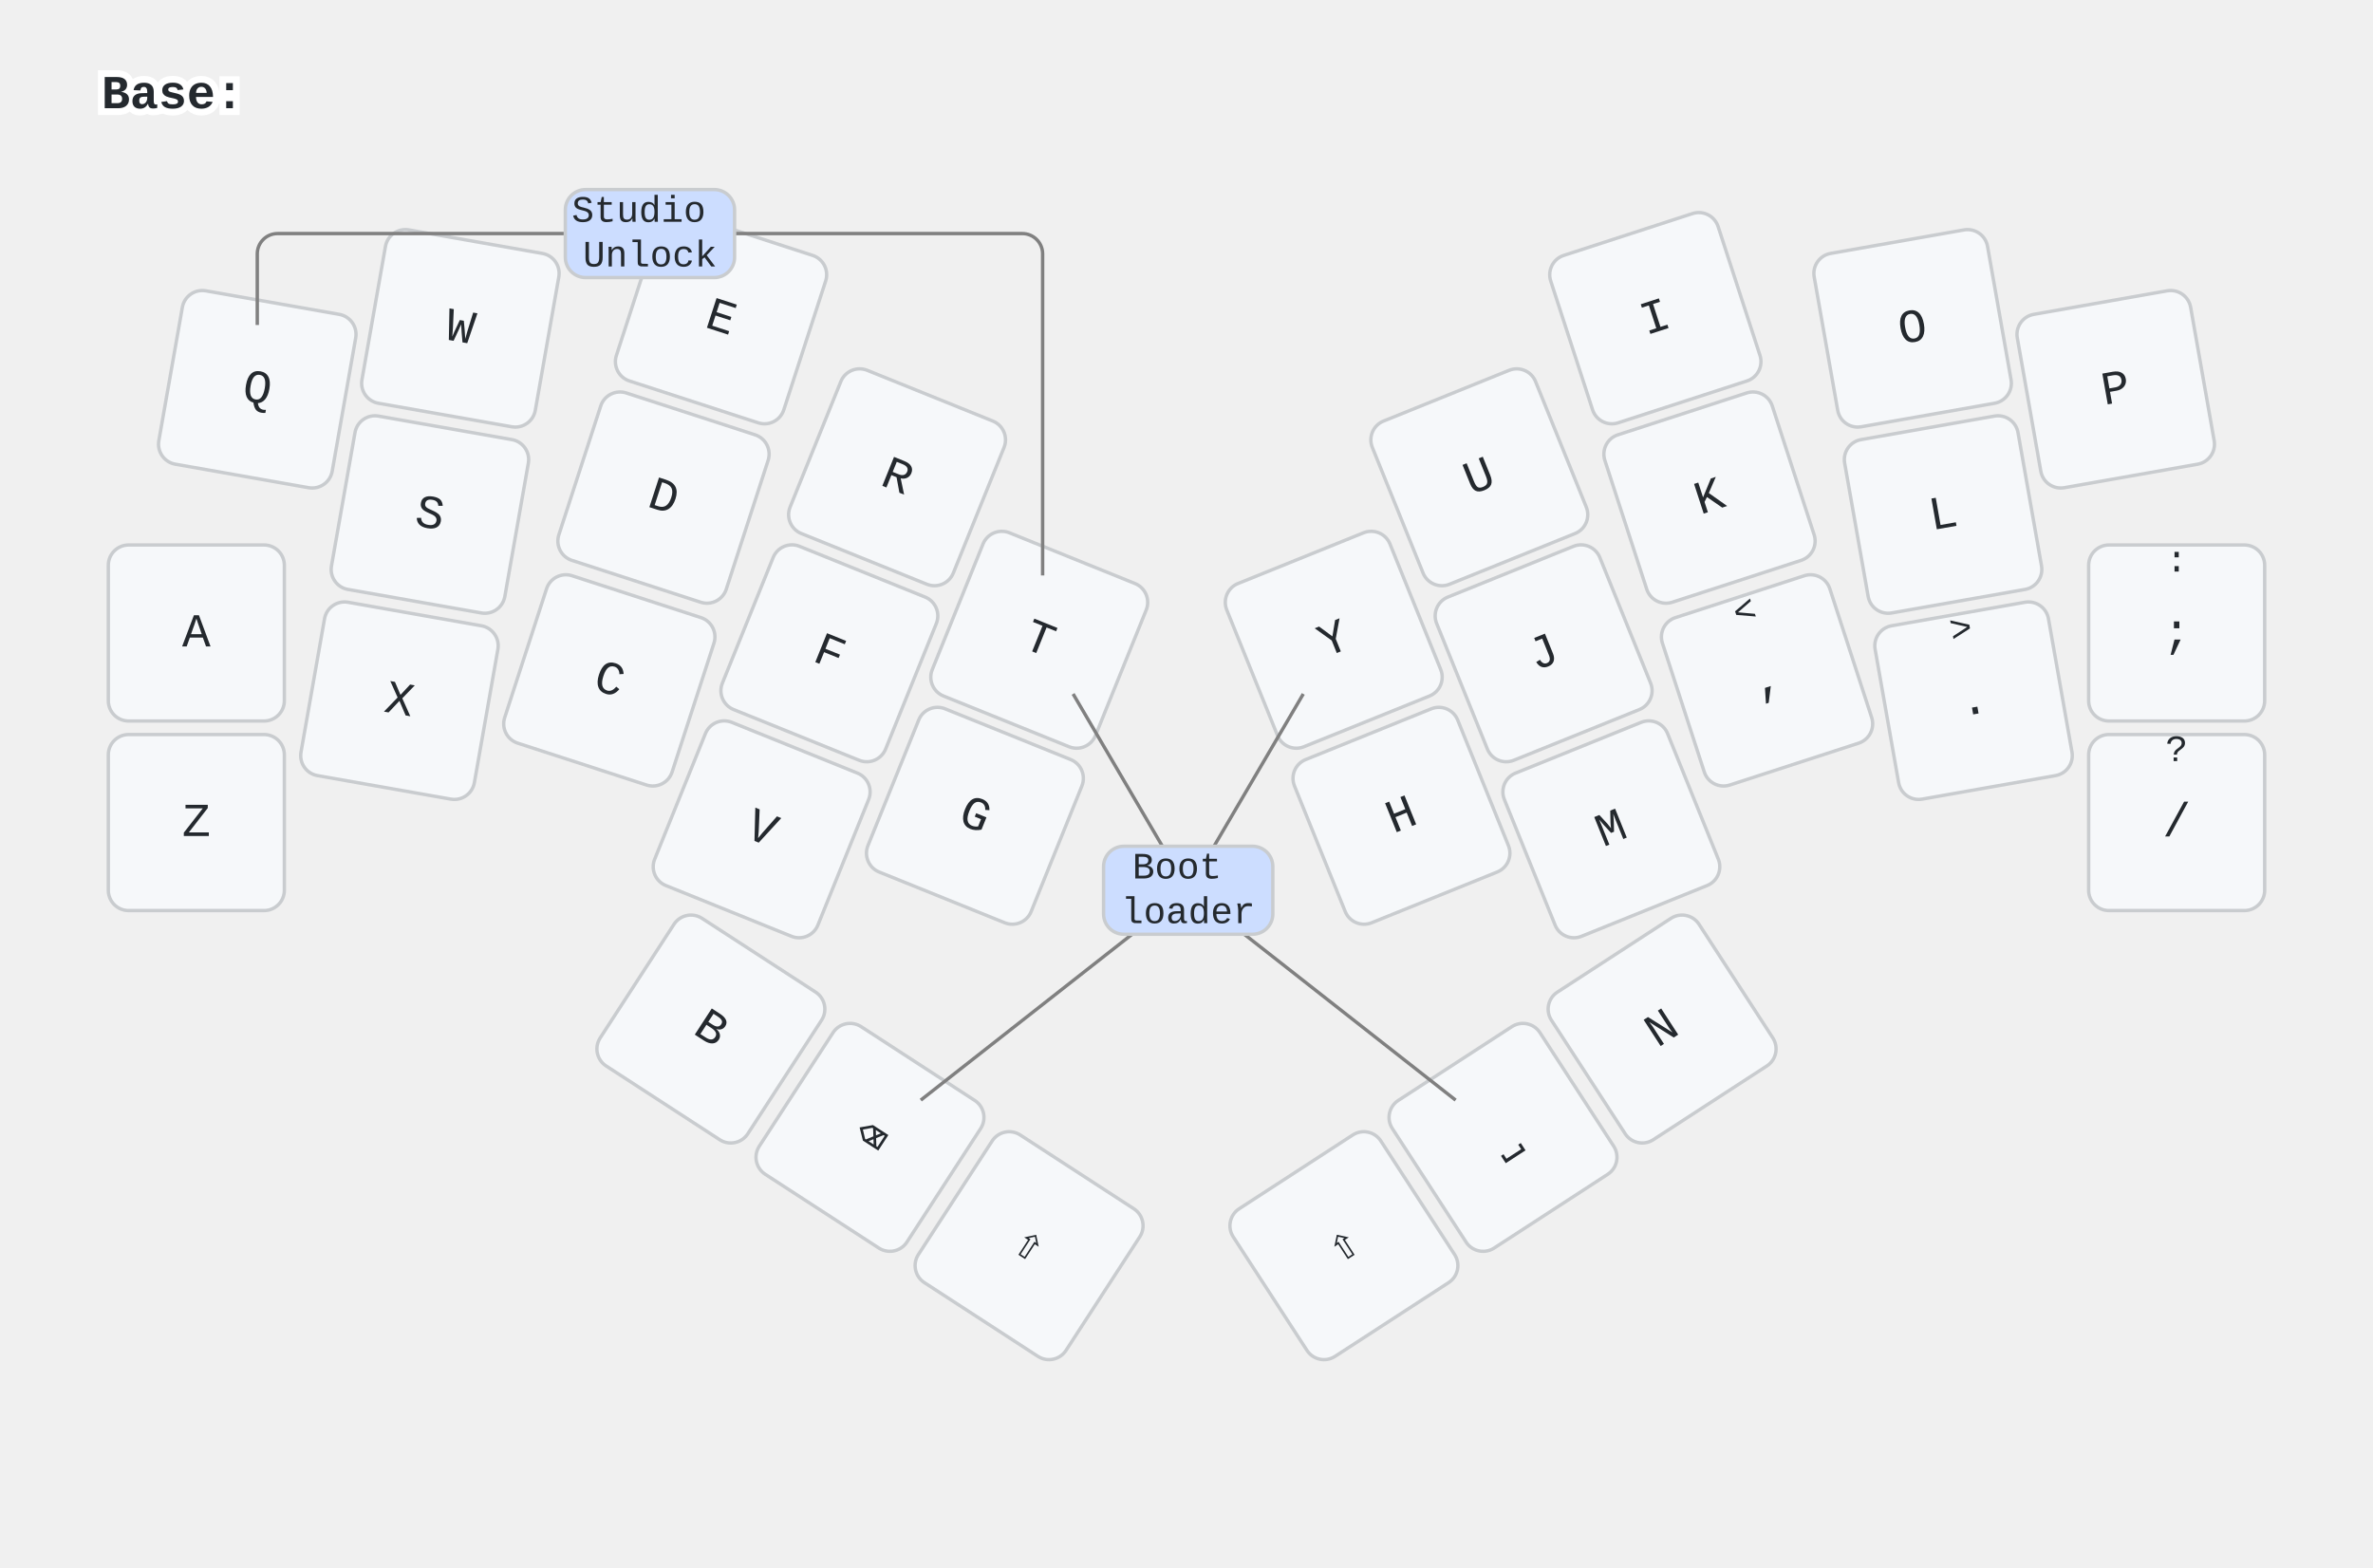
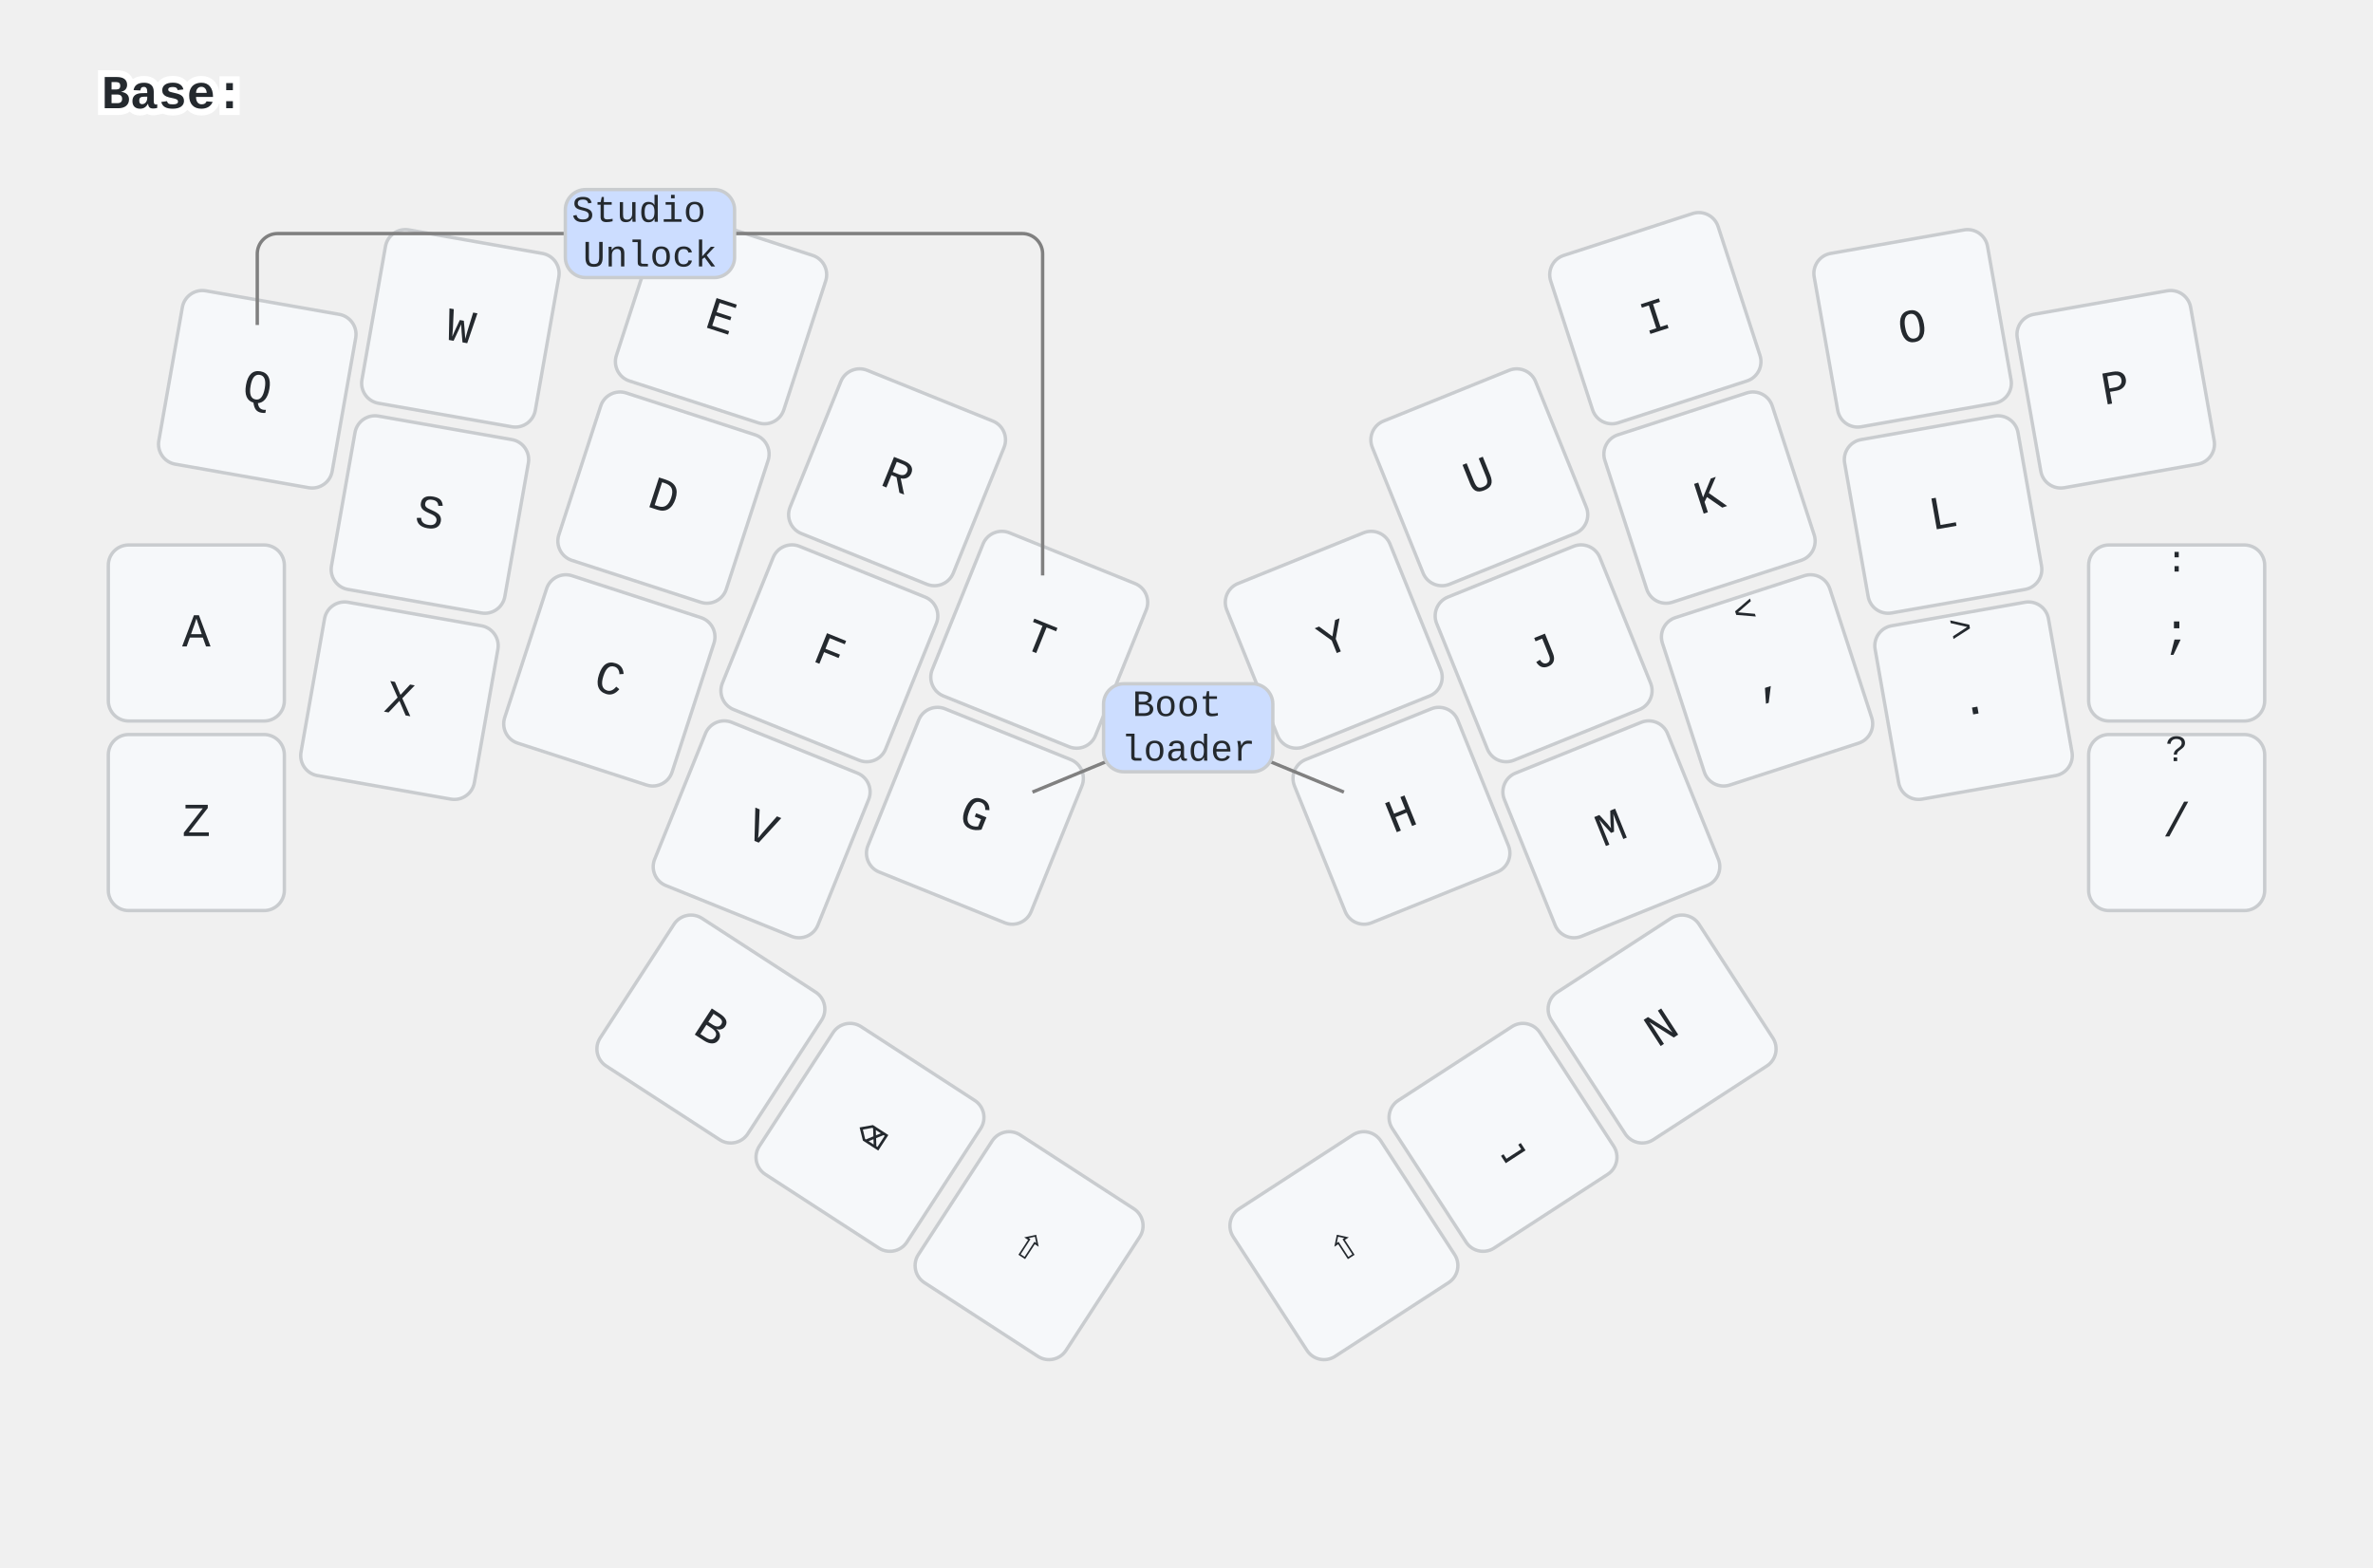
<svg xmlns="http://www.w3.org/2000/svg" width="701" height="463" viewBox="0 0 701 463" class="keymap">
  <style>/* inherit to force styles through use tags */
svg path {
    fill: inherit;
}

/* font and background color specifications */
svg.keymap {
    font-family: SFMono-Regular,Consolas,Liberation Mono,Menlo,monospace;
    font-size: 14px;
    font-kerning: normal;
    text-rendering: optimizeLegibility;
    fill: #24292e;
}

/* default key styling */
rect.key {
    fill: #f6f8fa;
}

rect.key, rect.combo {
    stroke: #c9cccf;
    stroke-width: 1;
}

/* default key side styling, only used is draw_key_sides is set */
rect.side {
    filter: brightness(90%);
}

/* color accent for combo boxes */
rect.combo, rect.combo-separate {
    fill: #cdf;
}

/* color accent for held keys */
rect.held, rect.combo.held {
    fill: #fdd;
}

/* color accent for ghost (optional) keys */
rect.ghost, rect.combo.ghost {
    stroke-dasharray: 4, 4;
    stroke-width: 2;
}

text {
    text-anchor: middle;
    dominant-baseline: middle;
}

/* styling for layer labels */
text.label {
    font-weight: bold;
    text-anchor: start;
    stroke: white;
    stroke-width: 4;
    paint-order: stroke;
}

/* styling for optional footer */
text.footer {
    text-anchor: end;
    dominant-baseline: auto;
    stroke: white;
    stroke-width: 4;
    paint-order: stroke;
}

/* styling for combo tap, and key non-tap label text */
text.combo, text.hold, text.shifted, text.left, text.right, text.tl, text.tr, text.bl, text.br {
    font-size: 11px;
}

text.hold, text.bl, text.br {
    text-anchor: middle;
    dominant-baseline: auto;
}

text.shifted, text.tl, text.tr {
    text-anchor: middle;
    dominant-baseline: hanging;
}

text.left, text.tl, text.bl {
    text-anchor: start;
}

text.right, text.tr, text.br {
    text-anchor: end;
}

text.layer-activator {
    text-decoration: underline;
}

/* styling for hold/shifted label text in combo box */
text.combo.hold, text.combo.shifted, text.combo.left, text.combo.right {
    font-size: 8px;
}

/* lighter symbol for transparent keys */
text.trans {
    fill: #7b7e81;
}

/* styling for combo dendrons */
path.combo {
    stroke-width: 1;
    stroke: gray;
    fill: none;
}

/* Start Tabler Icons Cleanup */
/* cannot use height/width with glyphs */
.icon-tabler &gt; path {
    fill: inherit;
    stroke: inherit;
    stroke-width: 2;
}
/* hide tabler's default box */
.icon-tabler &gt; path[stroke="none"][fill="none"] {
    visibility: hidden;
}
/* End Tabler Icons Cleanup */
</style>
  <g transform="translate(30, 0)" class="layer-Base">
    <text x="0" y="28" class="label" id="Base">Base:</text>
    <g transform="translate(0, 59)">
      <g transform="translate(46, 56) rotate(10.0)" class="key keypos-0">
        <rect rx="6" ry="6" x="-26" y="-26" width="52" height="52" class="key" />
        <text x="0" y="0" class="key tap">Q</text>
      </g>
      <g transform="translate(106, 38) rotate(10.0)" class="key keypos-1">
        <rect rx="6" ry="6" x="-26" y="-26" width="52" height="52" class="key" />
        <text x="0" y="0" class="key tap">W</text>
      </g>
      <g transform="translate(183, 35) rotate(18.0)" class="key keypos-2">
        <rect rx="6" ry="6" x="-26" y="-26" width="52" height="52" class="key" />
        <text x="0" y="0" class="key tap">E</text>
      </g>
      <g transform="translate(235, 82) rotate(22.0)" class="key keypos-3">
        <rect rx="6" ry="6" x="-26" y="-26" width="52" height="52" class="key" />
        <text x="0" y="0" class="key tap">R</text>
      </g>
      <g transform="translate(277, 130) rotate(22.0)" class="key keypos-4">
        <rect rx="6" ry="6" x="-26" y="-26" width="52" height="52" class="key" />
        <text x="0" y="0" class="key tap">T</text>
      </g>
      <g transform="translate(364, 130) rotate(-22.0)" class="key keypos-5">
        <rect rx="6" ry="6" x="-26" y="-26" width="52" height="52" class="key" />
        <text x="0" y="0" class="key tap">Y</text>
      </g>
      <g transform="translate(407, 82) rotate(-22.0)" class="key keypos-6">
        <rect rx="6" ry="6" x="-26" y="-26" width="52" height="52" class="key" />
        <text x="0" y="0" class="key tap">U</text>
      </g>
      <g transform="translate(459, 35) rotate(-18.0)" class="key keypos-7">
        <rect rx="6" ry="6" x="-26" y="-26" width="52" height="52" class="key" />
        <text x="0" y="0" class="key tap">I</text>
      </g>
      <g transform="translate(535, 38) rotate(-10.0)" class="key keypos-8">
        <rect rx="6" ry="6" x="-26" y="-26" width="52" height="52" class="key" />
        <text x="0" y="0" class="key tap">O</text>
      </g>
      <g transform="translate(595, 56) rotate(-10.0)" class="key keypos-9">
        <rect rx="6" ry="6" x="-26" y="-26" width="52" height="52" class="key" />
        <text x="0" y="0" class="key tap">P</text>
      </g>
      <g transform="translate(28, 128)" class="key keypos-10">
        <rect rx="6" ry="6" x="-26" y="-26" width="52" height="52" class="key" />
        <text x="0" y="0" class="key tap">A</text>
      </g>
      <g transform="translate(97, 93) rotate(10.0)" class="key keypos-11">
        <rect rx="6" ry="6" x="-26" y="-26" width="52" height="52" class="key" />
        <text x="0" y="0" class="key tap">S</text>
      </g>
      <g transform="translate(166, 88) rotate(18.0)" class="key keypos-12">
        <rect rx="6" ry="6" x="-26" y="-26" width="52" height="52" class="key" />
        <text x="0" y="0" class="key tap">D</text>
      </g>
      <g transform="translate(215, 134) rotate(22.0)" class="key keypos-13">
        <rect rx="6" ry="6" x="-26" y="-26" width="52" height="52" class="key" />
        <text x="0" y="0" class="key tap">F</text>
      </g>
      <g transform="translate(258, 182) rotate(22.0)" class="key keypos-14">
        <rect rx="6" ry="6" x="-26" y="-26" width="52" height="52" class="key" />
        <text x="0" y="0" class="key tap">G</text>
      </g>
      <g transform="translate(384, 182) rotate(-22.0)" class="key keypos-15">
        <rect rx="6" ry="6" x="-26" y="-26" width="52" height="52" class="key" />
        <text x="0" y="0" class="key tap">H</text>
      </g>
      <g transform="translate(426, 134) rotate(-22.0)" class="key keypos-16">
        <rect rx="6" ry="6" x="-26" y="-26" width="52" height="52" class="key" />
        <text x="0" y="0" class="key tap">J</text>
      </g>
      <g transform="translate(475, 88) rotate(-18.0)" class="key keypos-17">
        <rect rx="6" ry="6" x="-26" y="-26" width="52" height="52" class="key" />
        <text x="0" y="0" class="key tap">K</text>
      </g>
      <g transform="translate(544, 93) rotate(-10.0)" class="key keypos-18">
        <rect rx="6" ry="6" x="-26" y="-26" width="52" height="52" class="key" />
        <text x="0" y="0" class="key tap">L</text>
      </g>
      <g transform="translate(613, 128)" class="key keypos-19">
        <rect rx="6" ry="6" x="-26" y="-26" width="52" height="52" class="key" />
        <text x="0" y="0" class="key tap">;</text>
        <text x="0" y="-24" class="key shifted">:</text>
      </g>
      <g transform="translate(28, 184)" class="key keypos-20">
        <rect rx="6" ry="6" x="-26" y="-26" width="52" height="52" class="key" />
        <text x="0" y="0" class="key tap">Z</text>
      </g>
      <g transform="translate(88, 148) rotate(10.0)" class="key keypos-21">
        <rect rx="6" ry="6" x="-26" y="-26" width="52" height="52" class="key" />
        <text x="0" y="0" class="key tap">X</text>
      </g>
      <g transform="translate(150, 142) rotate(18.0)" class="key keypos-22">
        <rect rx="6" ry="6" x="-26" y="-26" width="52" height="52" class="key" />
        <text x="0" y="0" class="key tap">C</text>
      </g>
      <g transform="translate(195, 186) rotate(22.0)" class="key keypos-23">
        <rect rx="6" ry="6" x="-26" y="-26" width="52" height="52" class="key" />
        <text x="0" y="0" class="key tap">V</text>
      </g>
      <g transform="translate(446, 186) rotate(-22.0)" class="key keypos-24">
        <rect rx="6" ry="6" x="-26" y="-26" width="52" height="52" class="key" />
        <text x="0" y="0" class="key tap">M</text>
      </g>
      <g transform="translate(492, 142) rotate(-18.0)" class="key keypos-25">
        <rect rx="6" ry="6" x="-26" y="-26" width="52" height="52" class="key" />
        <text x="0" y="0" class="key tap">,</text>
        <text x="0" y="-24" class="key shifted">&lt;</text>
      </g>
      <g transform="translate(553, 148) rotate(-10.0)" class="key keypos-26">
        <rect rx="6" ry="6" x="-26" y="-26" width="52" height="52" class="key" />
        <text x="0" y="0" class="key tap">.</text>
        <text x="0" y="-24" class="key shifted">&gt;</text>
      </g>
      <g transform="translate(613, 184)" class="key keypos-27">
        <rect rx="6" ry="6" x="-26" y="-26" width="52" height="52" class="key" />
        <text x="0" y="0" class="key tap">/</text>
        <text x="0" y="-24" class="key shifted">?</text>
      </g>
      <g transform="translate(180, 245) rotate(33.0)" class="key keypos-28">
        <rect rx="6" ry="6" x="-26" y="-26" width="52" height="52" class="key" />
        <text x="0" y="0" class="key tap">B</text>
      </g>
      <g transform="translate(227, 277) rotate(33.0)" class="key keypos-29">
        <rect rx="6" ry="6" x="-26" y="-26" width="52" height="52" class="key" />
        <text x="0" y="0" class="key tap">⌫</text>
      </g>
      <g transform="translate(274, 309) rotate(33.0)" class="key keypos-30">
        <rect rx="6" ry="6" x="-26" y="-26" width="52" height="52" class="key" />
        <text x="0" y="0" class="key tap">⇧</text>
      </g>
      <g transform="translate(367, 309) rotate(-33.0)" class="key keypos-31">
        <rect rx="6" ry="6" x="-26" y="-26" width="52" height="52" class="key" />
        <text x="0" y="0" class="key tap">⇧</text>
      </g>
      <g transform="translate(414, 277) rotate(-33.0)" class="key keypos-32">
        <rect rx="6" ry="6" x="-26" y="-26" width="52" height="52" class="key" />
        <text x="0" y="0" class="key tap">⎵</text>
      </g>
      <g transform="translate(461, 245) rotate(-33.0)" class="key keypos-33">
        <rect rx="6" ry="6" x="-26" y="-26" width="52" height="52" class="key" />
        <text x="0" y="0" class="key tap">N</text>
      </g>
      <g class="combo combopos-0">
        <path d="M162,10 h-110 a6.0,6.0 0 0 0 -6.0,6.0 v21" class="combo" />
        <path d="M162,10 h110 a6.0,6.0 0 0 1 6.0,6.0 v95" class="combo" />
        <rect rx="6" ry="6" x="137" y="-3" width="50" height="26" class="combo" />
        <text x="162" y="10" class="combo tap">
          <tspan x="162" dy="-0.6em">Studio</tspan>
          <tspan x="162" dy="1.2em">Unlock</tspan>
        </text>
      </g>
      <g class="combo combopos-1">
-         <path d="M321,204 l-34,-58" class="combo" />
-         <path d="M321,204 l34,-58" class="combo" />
-         <path d="M321,204 l-79,62" class="combo" />
-         <path d="M321,204 l79,62" class="combo" />
-         <rect rx="6" ry="6" x="296" y="191" width="50" height="26" class="combo" />
-         <text x="321" y="204" class="combo tap">
+         <path d="M321,156 l-46,19" class="combo" />
+         <path d="M321,156 l46,19" class="combo" />
+         <rect rx="6" ry="6" x="296" y="143" width="50" height="26" class="combo" />
+         <text x="321" y="156" class="combo tap">
          <tspan x="321" dy="-0.6em">Boot</tspan>
          <tspan x="321" dy="1.2em">loader</tspan>
        </text>
      </g>
    </g>
  </g>
</svg>
